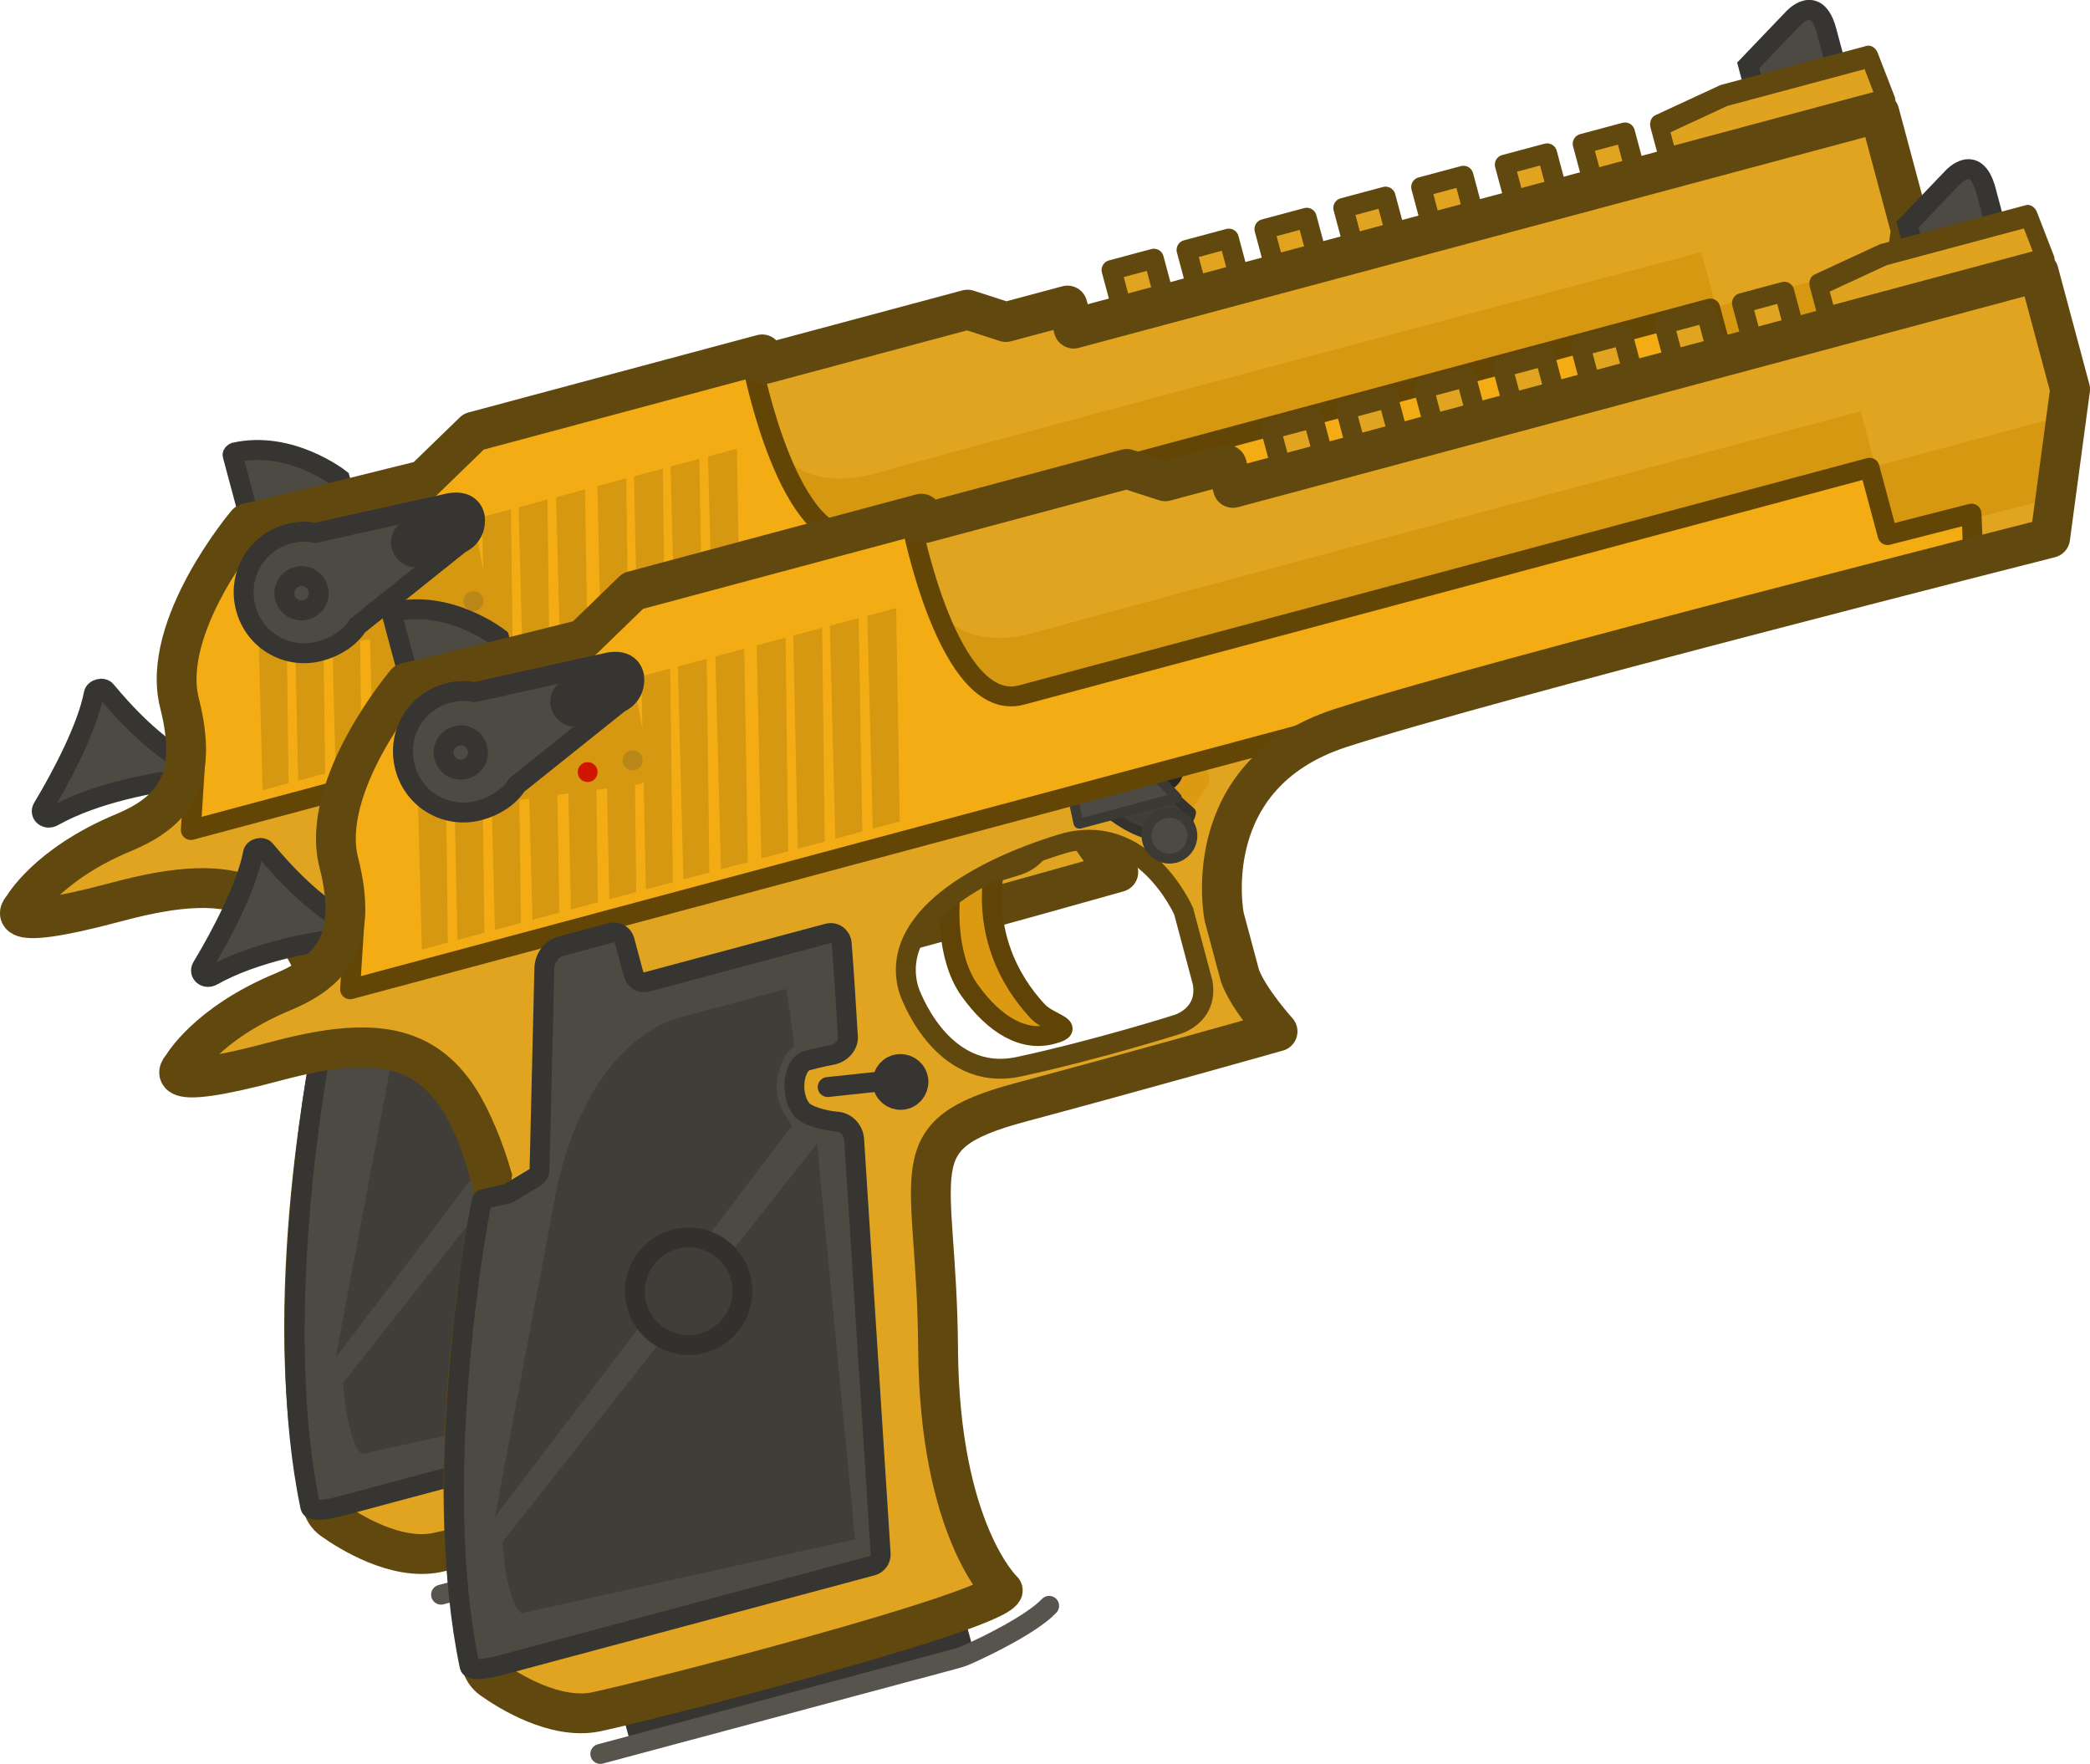
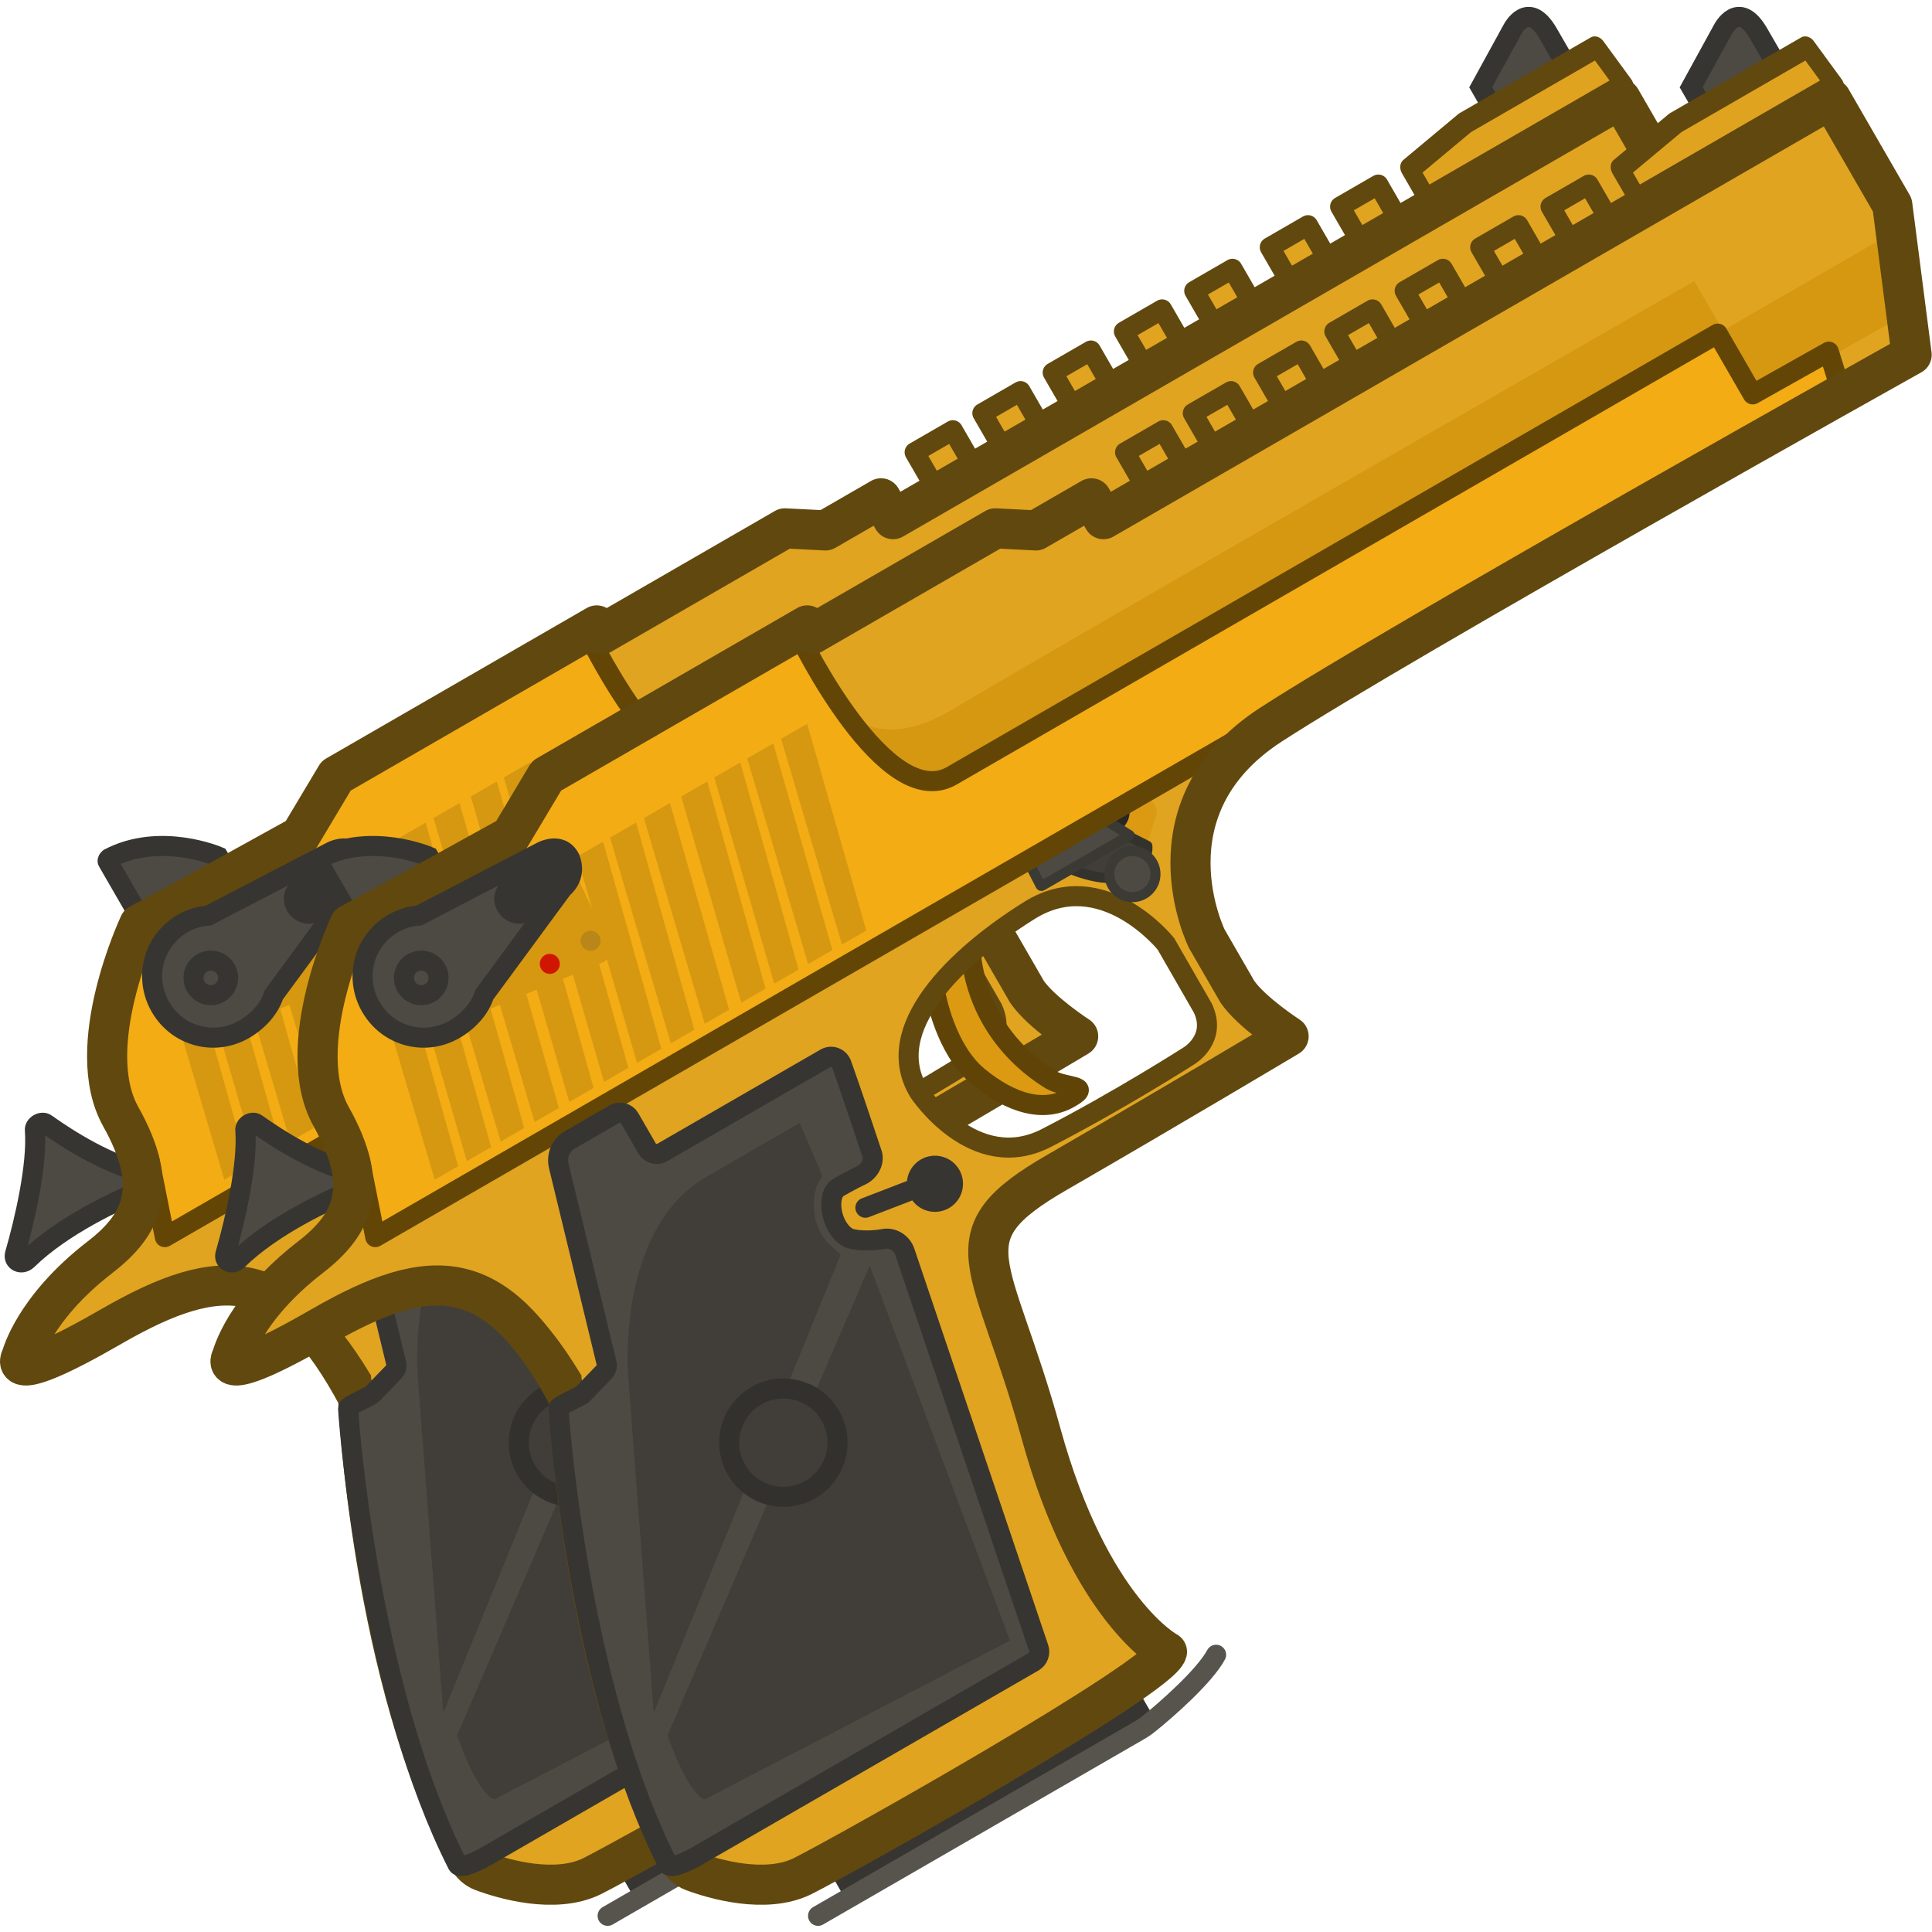
- <svg xmlns="http://www.w3.org/2000/svg" width="209.958" height="177.193" viewBox="0 0 55.551 46.882" version="1.1" id="svg1" xml:space="preserve">
+ <svg xmlns="http://www.w3.org/2000/svg" width="110" height="110" viewBox="0 0 29.104 29.104" version="1.1" id="svg1" xml:space="preserve">
  <defs id="defs1" />
  <g id="layer1">
-     <g id="g1" transform="matrix(0.2555679,-0.0684792,0.0684792,0.2555679,-3.040763,13.25113)">
+     <g id="g1" transform="matrix(0.1308072,-0.07552155,0.07552155,0.1308072,-3.292117,14.97712)">
      <g id="Rail">
        <rect x="124.9" y="9.7" class="st0" width="4.4" height="4.4" id="rect1" style="stroke-linejoin:round" />
        <rect x="132.7" y="9.7" class="st0" width="4.4" height="4.4" id="rect2" style="stroke-linejoin:round" />
        <rect x="140.8" y="9.7" class="st0" width="4.4" height="4.4" id="rect3" style="stroke-linejoin:round" />
        <rect x="149" y="9.7" class="st0" width="4.4" height="4.4" id="rect4" style="stroke-linejoin:round" />
        <rect x="157.1" y="9.7" class="st0" width="4.4" height="4.4" id="rect5" style="stroke-linejoin:round" />
        <rect x="165.8" y="9.7" class="st0" width="4.4" height="4.4" id="rect6" style="stroke-linejoin:round" />
        <rect x="173.9" y="9.7" class="st0" width="4.4" height="4.4" id="rect7" style="stroke-linejoin:round" />
      </g>
      <g id="Layer_3">
        <rect x="30.6" y="114.7" class="st1" width="31.7" height="4.2" id="rect8" />
        <path class="st2" d="m 7.2,34.1 c 2.6,-2.5 6.4,-6.6 7.9,-9.7 0.2,-0.5 1.1,-0.5 1.3,0 1.1,2.4 3.3,6.7 6.4,9.5 0.5,0.5 0.1,1.2 -0.6,1.1 C 18.7,34.5 12.7,34 8,35.2 7.2,35.4 6.7,34.6 7.2,34.1 Z" id="path8" />
        <path class="st2" d="M 192,11.2 V 6.4 L 197.6,3 c 0,0 2.9,-1.9 2.9,2.1 0,4 0,8.4 0,8.4 h -8.1 z" id="path9" />
-         <polygon class="st0" points="181.7,9.8 181.7,12.6 204.2,12.6 203.7,8.8 188.7,8.8 " id="polygon9" style="fill:#e0a320;fill-opacity:1;stroke-width:1.799;stroke-linejoin:round;stroke-dasharray:none" transform="matrix(1.008118,0,0,1.226279,-1.363311,-2.105163)" />
+         <polygon class="st0" points="204.2,12.6 203.7,8.8 188.7,8.8 181.7,9.8 181.7,12.6 " id="polygon9" style="fill:#e0a320;fill-opacity:1;stroke-width:1.799;stroke-linejoin:round;stroke-dasharray:none" transform="matrix(1.008118,0,0,1.226279,-1.363311,-2.105163)" />
        <path class="st3" d="m 81.5,47.1 c 0,0 -1.913,5.204 -0.413,9.204 C 82.587,60.304 85,62.8 88.1,62.7 90.5,62.693 88.024,61.625 87.2,60.2 86,58 83.3,51.9 86.9,44.6 91.5,35.4 85.3,40 85.3,40 l -2.4,4.3 z" id="path10" style="stroke-linejoin:round" />
        <path class="st0" d="m 120.2,14.1 v -2.4 h -6.4 L 110.4,9.5 H 88 V 8.4 H 59.3 l -6.1,3.4 -18.3,-0.3 c 0,0 -11.1,7.7 -11.2,15.7 -0.1,8 -3.4,10.8 -8.8,11.1 -5.4,0.3 -12,4.4 -12,4.4 0,0 -3.2,2.6 9.5,2.6 12.7,0 18.2,3 18.5,16.8 0,0 -14,27.1 -14.2,47.5 0,0 4.5,6.3 9.8,6.7 5.2,0.3 40.8,0.7 42.7,-1.2 0,0 -4.6,-7.4 0,-25.1 4.6,-17.6 1.5,-21.8 14.4,-21.8 h 25.7 l -1.6,-10.7 c 0,0 1.4,-16.4 16.7,-17.2 15.2,-0.8 73.8,0 73.8,0 L 204,26.4 V 14.1 Z m -16.3,47.5 c -0.3,3.4 -3.6,3.419 -3.6,3.419 0,0 -8.3,0.381 -16.4,-0.019 -8.1,-0.4 -8.7,-10.3 -8.7,-10.3 -0.2,-7.4 10,-9.9 18.6,-10.2 8.6,-0.3 10.113,9.7 10.113,9.7 z" id="path11" style="stroke:#61480e;stroke-opacity:1" />
        <path class="st4" d="m 105.6,46.1 3.8,-3.4 c 0.8,-0.7 0.6,-1.9 -0.3,-2.4 L 107,39.1 c -0.2,-0.1 -0.5,-0.2 -0.7,-0.2 h -4.5 c -0.9,0 -1.7,0.8 -1.5,1.8 v 0 c 0,0.2 0.1,0.4 0.2,0.5 l 2.9,4.6 c 0.4,0.8 1.5,0.9 2.2,0.3 z" id="path12" />
        <circle class="st5" cx="105.4" cy="39.8" r="2.3" id="circle12" />
        <path class="st6" d="m 98.3,41.4 c 0,0 2.7,4.5 5.5,4.8 2.8,0.3 3.4,-1.4 3.4,-1.4 l -2.8,-4.3 z" id="path13" style="stroke:#34322d;stroke-linejoin:round;stroke-opacity:1" />
        <path class="st7" d="m 98.1,38.6 -2,2.1 c 0,0 0,0 0,0.1 L 96,42.9 c 0,0 0,0.1 0.1,0.1 h 10.1 l -2.3,-4.3 c 0,0 0,0 -0.1,0 l -5.7,-0.1 c 0.1,0 0.1,0 0,0 z" id="path14" style="stroke:#3b3934;stroke-width:1.002;stroke-linejoin:round;stroke-dasharray:none;stroke-opacity:1" />
        <path class="st2" d="m 35.1,4.6 c -0.1,0 -0.3,0.1 -0.3,0.2 v 8 h 9.8 V 9.9 c 0,0 -3.8,-5.1 -9.6,-5.3 z" id="path15" />
        <path class="st8" d="m 88,18.6 c 0,0 1.1,4.8 9,4.7 12.6,-0.2 85.6,0 85.6,0 V 29 h 20.3 L 199,36.7 176.6,36.5 80,31.9 V 18 Z" id="path16" />
        <path class="st9" d="m 87.6,9.5 c 0,0 -1.4,19.5 6.2,19.5 H 182 v 7 l 8.7,0.1 -0.9,4 H 21 L 23.565,32.504 23.5,25.8 c 0,0 1.5,-7.5 11.1,-14.4 l 1.1,-0.1 -0.6,1.5 H 42 l -0.6,-1.3 h 11.5 l 6.5,-2.2 z" id="path17" style="stroke-linejoin:round" />
        <path class="st10" d="m 16.2,108.9 c 0,0.7 0.2,1.3 0.6,1.8 1.4,1.7 5.1,5.6 9.2,5.9 5.2,0.3 40.8,0.7 42.7,-1.2 0,0 -4.6,-7.4 0,-25.1 4.6,-17.6 1.5,-21.8 14.4,-21.8 12.9,0 26.8,-0.2 26.8,-0.2 0,0 -2,-3.9 -2.2,-6.4 v -6.1 c 0,0 0.9,-14.5 16.2,-15.3 15.3,-0.8 73.8,0 73.8,0 l 5.8,-13.9 V 14.4 H 119.7 V 12 h -6.4 L 109.9,9.8 H 88.805 v -1 H 58.8 L 52.7,12.2 41.9,12 37.6,11.9 34.4,11.8 c 0,0 -11.1,7.7 -11.2,15.7 -0.1,8 -3.44,10.381 -8.8,11.1 -8.289,1.113 -11.729,4.671 -11.729,4.671 0,0 -3.471,1.878 9.229,1.878 12.7,0 18.328,3.324 17.798,18.465 C 29.598,63.613 16.8,88.7 16.2,108.9 Z" id="path18" style="stroke-linejoin:round" />
        <path class="st2" d="m 61.8,63.7 c -1,-1.7 0.2,-4.8 1.7,-4.8 0,0 1.5,0 2.7,0.1 0.9,0 1.8,-0.6 1.9,-1.5 0.5,-2.4 1.4,-6.9 1.8,-9.1 0.1,-0.7 -0.4,-1.3 -1.1,-1.3 H 50 c -0.6,0 -1.1,-0.5 -1.1,-1.1 v -3.5 c 0,-0.6 -0.5,-1.1 -1.1,-1.1 h -5.2 c -1,0 -1.9,0.7 -2.2,1.7 l -5.7,19.4 c -0.1,0.4 -0.4,0.6 -0.8,0.7 L 31.1,64 c -0.3,0.1 -2.7,-0.2 -2.8,0 -1.6,3.2 -12.3,26.2 -13.3,44.9 0,0.6 2.2,0.7 2.8,0.7 h 38.9 c 0.5,0 1,-0.4 1.1,-0.9 L 66,67.8 c 0.2,-0.9 -0.3,-1.9 -1.2,-2.2 -1.4,-0.5 -2.7,-1.4 -3,-1.9 z" id="path19" />
        <path class="st11" d="m 26.8,88.3 11,-22.9 c 0,0 5.8,-12 14.8,-12 h 8.5 l -0.3,2.481 C 59.716,56.513 56.71,59.898 58,64.1 Z" id="path20" />
        <path class="st6" d="m 21.4,97.7 c 0,0 -1.2,5.9 0,7.4 l 34.3,1.5 6.6,-39.4 z" id="path21" />
        <circle class="st12" cx="46" cy="78.2" r="5.4" id="circle21" />
        <path class="st13" d="M 25.4,120.8 H 62 c 0.5,0 1.1,0 1.6,-0.1 2,-0.3 7.1,-1.3 9.2,-2.6" id="path22" />
        <circle class="st7" cx="104.5" cy="46.5" r="2.3" id="circle22" style="stroke:#3b3a35;stroke-opacity:1" />
      </g>
      <g id="diamonds">
-         <polygon class="st8" points="77,17.3 80,17.3 74.8,38.1 72,38.1 " id="polygon22" />
-         <polygon class="st8" points="80.9,17.3 83.9,17.3 78.7,38.1 75.9,38.1 " id="polygon23" />
-         <polygon class="st8" points="69.4,17.3 72.4,17.3 67.1,38.1 64.3,38.1 " id="polygon24" />
-         <polygon class="st8" points="73.2,17.3 76.2,17.3 70.9,38.1 68.1,38.1 " id="polygon25" />
-         <polygon class="st8" points="61.2,17.3 64.2,17.3 58.9,38.1 56.2,38.1 " id="polygon26" />
-         <polygon class="st8" points="65.1,17.3 68.1,17.3 62.9,38.1 60.1,38.1 " id="polygon27" />
-         <polygon class="st8" points="53.6,17.3 56.6,17.3 51.3,38.1 48.5,38.1 " id="polygon28" />
-         <polygon class="st8" points="57.4,17.3 60.4,17.3 55.1,38.1 52.3,38.1 " id="polygon29" />
-         <polygon class="st8" points="41.6,17.3 44.6,17.3 39.3,38.1 36.6,38.1 " id="polygon30" />
-         <polygon class="st8" points="45.5,17.3 48.5,17.3 43.3,38.1 40.5,38.1 " id="polygon31" />
-         <polygon class="st8" points="34,17.3 37,17.3 31.7,38.1 29,38.1 " id="polygon32" />
-         <polygon class="st8" points="37.8,17.3 40.8,17.3 35.5,38.1 32.7,38.1 " id="polygon33" />
-         <polygon class="st8" points="49.6,17.3 52.6,17.3 47.3,38.1 44.5,38.1 " id="polygon34" />
+         <polygon class="st8" points="80,17.3 74.8,38.1 72,38.1 77,17.3 " id="polygon22" />
+         <polygon class="st8" points="83.9,17.3 78.7,38.1 75.9,38.1 80.9,17.3 " id="polygon23" />
+         <polygon class="st8" points="72.4,17.3 67.1,38.1 64.3,38.1 69.4,17.3 " id="polygon24" />
+         <polygon class="st8" points="76.2,17.3 70.9,38.1 68.1,38.1 73.2,17.3 " id="polygon25" />
+         <polygon class="st8" points="64.2,17.3 58.9,38.1 56.2,38.1 61.2,17.3 " id="polygon26" />
+         <polygon class="st8" points="68.1,17.3 62.9,38.1 60.1,38.1 65.1,17.3 " id="polygon27" />
+         <polygon class="st8" points="56.6,17.3 51.3,38.1 48.5,38.1 53.6,17.3 " id="polygon28" />
+         <polygon class="st8" points="60.4,17.3 55.1,38.1 52.3,38.1 57.4,17.3 " id="polygon29" />
+         <polygon class="st8" points="44.6,17.3 39.3,38.1 36.6,38.1 41.6,17.3 " id="polygon30" />
+         <polygon class="st8" points="48.5,17.3 43.3,38.1 40.5,38.1 45.5,17.3 " id="polygon31" />
+         <polygon class="st8" points="37,17.3 31.7,38.1 29,38.1 34,17.3 " id="polygon32" />
+         <polygon class="st8" points="40.8,17.3 35.5,38.1 32.7,38.1 37.8,17.3 " id="polygon33" />
+         <polygon class="st8" points="52.6,17.3 47.3,38.1 44.5,38.1 49.6,17.3 " id="polygon34" />
      </g>
      <g id="Garnish">
        <path class="st8" d="m 39.2,25.7 15.1,2 c 0.8,0.1 1.5,-0.5 1.5,-1.2 l 0.7,-8.7 C 56.6,17 55.9,16.3 55.1,16.3 l -13.4,0.9 c -0.5,0 -1,0.4 -1.2,0.8 l -2.4,5.8 c -0.3,0.9 0.2,1.8 1.1,1.9 z" id="path34" />
        <path class="st2" d="M 54.5,15.1 40.8,14.5 c -0.8,-0.4 -1.7,-0.6 -2.6,-0.6 -3.4,0 -6.1,2.7 -6.1,6.1 0,3.4 2.7,6.1 6.1,6.1 1.6,0 3.2,-0.5 4.3,-1.5 v 0 l 12.1,-5.3 c 0,0 1.8,-0.2 2.1,-2.2 0.1,-2 -2.2,-2 -2.2,-2 z" id="path35" />
        <circle class="st14" cx="49.7" cy="25.2" r="1" id="circle35" />
        <circle class="st15" cx="54.374" cy="25.238" id="ellipse35" style="stroke-width:1.443" r="1" />
        <circle class="st16" cx="72" cy="63.4" r="1.3" id="circle37" style="stroke-width:3.001;stroke-dasharray:none" />
        <line class="st17" x1="73.7" y1="63.4" x2="64.8" y2="62" id="line37" />
        <path class="st18" d="m 52.1,15.9 -2.3,0.8 c -1.6,0.5 -1.1,2.9 0.5,2.8 l 3.9,-0.2 c 0,0 2.4,-0.6 2.4,-2.5 0,-1.9 -3.3,0 -3.3,0 z" id="path37" />
        <circle class="st16" cx="37.9" cy="20" r="1.725" id="circle1" style="stroke-width:2;stroke-dasharray:none" />
      </g>
    </g>
-     <g id="g142" transform="matrix(0.2555679,-0.0684792,0.0684792,0.2555679,1.19257,17.48446)">
+     <text xml:space="preserve" style="font-style:normal;font-variant:normal;font-weight:normal;font-stretch:normal;font-size:2.353px;line-height:0px;font-family:sans-serif;-inkscape-font-specification:sans-serif;fill:#3e3e41;stroke:#484a51;stroke-width:0.314;stroke-linecap:round;stroke-linejoin:round;stroke-miterlimit:3.8;stroke-opacity:1" x="-2.131" y="16.667" id="text1" transform="rotate(-30)">
+       <tspan id="tspan1" style="font-style:normal;font-variant:normal;font-weight:normal;font-stretch:normal;font-family:sans-serif;-inkscape-font-specification:sans-serif;stroke:#484a51;stroke-width:0.314;stroke-opacity:1" x="-2.131" y="16.667">chps is a femboy</tspan>
+     </text>
+     <g id="g142" transform="matrix(0.1308072,-0.07552155,0.07552155,0.1308072,-0.1221174,14.97712)" style="opacity:1">
      <g id="g110">
        <rect x="124.9" y="9.7" class="st0" width="4.4" height="4.4" id="rect104" style="stroke-linejoin:round" />
        <rect x="132.7" y="9.7" class="st0" width="4.4" height="4.4" id="rect105" style="stroke-linejoin:round" />
        <rect x="140.8" y="9.7" class="st0" width="4.4" height="4.4" id="rect106" style="stroke-linejoin:round" />
        <rect x="149" y="9.7" class="st0" width="4.4" height="4.4" id="rect107" style="stroke-linejoin:round" />
        <rect x="157.1" y="9.7" class="st0" width="4.4" height="4.4" id="rect108" style="stroke-linejoin:round" />
        <rect x="165.8" y="9.7" class="st0" width="4.4" height="4.4" id="rect109" style="stroke-linejoin:round" />
        <rect x="173.9" y="9.7" class="st0" width="4.4" height="4.4" id="rect110" style="stroke-linejoin:round" />
      </g>
      <g id="g125">
        <rect x="30.6" y="114.7" class="st1" width="31.7" height="4.2" id="rect111" />
        <path class="st2" d="m 7.2,34.1 c 2.6,-2.5 6.4,-6.6 7.9,-9.7 0.2,-0.5 1.1,-0.5 1.3,0 1.1,2.4 3.3,6.7 6.4,9.5 0.5,0.5 0.1,1.2 -0.6,1.1 C 18.7,34.5 12.7,34 8,35.2 7.2,35.4 6.7,34.6 7.2,34.1 Z" id="path111" />
        <path class="st2" d="M 192,11.2 V 6.4 L 197.6,3 c 0,0 2.9,-1.9 2.9,2.1 0,4 0,8.4 0,8.4 h -8.1 z" id="path112" />
-         <polygon class="st0" points="203.7,8.8 188.7,8.8 181.7,9.8 181.7,12.6 204.2,12.6 " id="polygon112" style="fill:#e0a320;fill-opacity:1;stroke-width:1.799;stroke-linejoin:round;stroke-dasharray:none" transform="matrix(1.008118,0,0,1.226279,-1.363311,-2.105163)" />
+         <polygon class="st0" points="181.7,12.6 204.2,12.6 203.7,8.8 188.7,8.8 181.7,9.8 " id="polygon112" style="fill:#e0a320;fill-opacity:1;stroke-width:1.799;stroke-linejoin:round;stroke-dasharray:none" transform="matrix(1.008118,0,0,1.226279,-1.363311,-2.105163)" />
        <path class="st3" d="m 81.5,47.1 c 0,0 -1.913,5.204 -0.413,9.204 C 82.587,60.304 85,62.8 88.1,62.7 90.5,62.693 88.024,61.625 87.2,60.2 86,58 83.3,51.9 86.9,44.6 91.5,35.4 85.3,40 85.3,40 l -2.4,4.3 z" id="path113" style="stroke-linejoin:round" />
        <path class="st0" d="m 120.2,14.1 v -2.4 h -6.4 L 110.4,9.5 H 88 V 8.4 H 59.3 l -6.1,3.4 -18.3,-0.3 c 0,0 -11.1,7.7 -11.2,15.7 -0.1,8 -3.4,10.8 -8.8,11.1 -5.4,0.3 -12,4.4 -12,4.4 0,0 -3.2,2.6 9.5,2.6 12.7,0 18.2,3 18.5,16.8 0,0 -14,27.1 -14.2,47.5 0,0 4.5,6.3 9.8,6.7 5.2,0.3 40.8,0.7 42.7,-1.2 0,0 -4.6,-7.4 0,-25.1 4.6,-17.6 1.5,-21.8 14.4,-21.8 h 25.7 l -1.6,-10.7 c 0,0 1.4,-16.4 16.7,-17.2 15.2,-0.8 73.8,0 73.8,0 L 204,26.4 V 14.1 Z m -16.3,47.5 c -0.3,3.4 -3.6,3.419 -3.6,3.419 0,0 -8.3,0.381 -16.4,-0.019 -8.1,-0.4 -8.7,-10.3 -8.7,-10.3 -0.2,-7.4 10,-9.9 18.6,-10.2 8.6,-0.3 10.113,9.7 10.113,9.7 z" id="path114" style="stroke:#61480e;stroke-opacity:1" />
        <path class="st4" d="m 105.6,46.1 3.8,-3.4 c 0.8,-0.7 0.6,-1.9 -0.3,-2.4 L 107,39.1 c -0.2,-0.1 -0.5,-0.2 -0.7,-0.2 h -4.5 c -0.9,0 -1.7,0.8 -1.5,1.8 v 0 c 0,0.2 0.1,0.4 0.2,0.5 l 2.9,4.6 c 0.4,0.8 1.5,0.9 2.2,0.3 z" id="path115" />
        <circle class="st5" cx="105.4" cy="39.8" r="2.3" id="circle115" />
        <path class="st6" d="m 98.3,41.4 c 0,0 2.7,4.5 5.5,4.8 2.8,0.3 3.4,-1.4 3.4,-1.4 l -2.8,-4.3 z" id="path116" style="stroke:#34322d;stroke-linejoin:round;stroke-opacity:1" />
        <path class="st7" d="m 98.1,38.6 -2,2.1 c 0,0 0,0 0,0.1 L 96,42.9 c 0,0 0,0.1 0.1,0.1 h 10.1 l -2.3,-4.3 c 0,0 0,0 -0.1,0 l -5.7,-0.1 c 0.1,0 0.1,0 0,0 z" id="path117" style="stroke:#3b3934;stroke-width:1.002;stroke-linejoin:round;stroke-dasharray:none;stroke-opacity:1" />
        <path class="st2" d="m 35.1,4.6 c -0.1,0 -0.3,0.1 -0.3,0.2 v 8 h 9.8 V 9.9 c 0,0 -3.8,-5.1 -9.6,-5.3 z" id="path118" />
        <path class="st8" d="m 88,18.6 c 0,0 1.1,4.8 9,4.7 12.6,-0.2 85.6,0 85.6,0 V 29 h 20.3 L 199,36.7 176.6,36.5 80,31.9 V 18 Z" id="path119" />
        <path class="st9" d="m 87.6,9.5 c 0,0 -1.4,19.5 6.2,19.5 H 182 v 7 l 8.7,0.1 -0.9,4 H 21 L 23.565,32.504 23.5,25.8 c 0,0 1.5,-7.5 11.1,-14.4 l 1.1,-0.1 -0.6,1.5 H 42 l -0.6,-1.3 h 11.5 l 6.5,-2.2 z" id="path120" style="stroke-linejoin:round" />
        <path class="st10" d="m 16.2,108.9 c 0,0.7 0.2,1.3 0.6,1.8 1.4,1.7 5.1,5.6 9.2,5.9 5.2,0.3 40.8,0.7 42.7,-1.2 0,0 -4.6,-7.4 0,-25.1 4.6,-17.6 1.5,-21.8 14.4,-21.8 12.9,0 26.8,-0.2 26.8,-0.2 0,0 -2,-3.9 -2.2,-6.4 v -6.1 c 0,0 0.9,-14.5 16.2,-15.3 15.3,-0.8 73.8,0 73.8,0 l 5.8,-13.9 V 14.4 H 119.7 V 12 h -6.4 L 109.9,9.8 H 88.805 v -1 H 58.8 L 52.7,12.2 41.9,12 37.6,11.9 34.4,11.8 c 0,0 -11.1,7.7 -11.2,15.7 -0.1,8 -3.44,10.381 -8.8,11.1 -8.289,1.113 -11.729,4.671 -11.729,4.671 0,0 -3.471,1.878 9.229,1.878 12.7,0 18.328,3.324 17.798,18.465 C 29.598,63.613 16.8,88.7 16.2,108.9 Z" id="path121" style="stroke-linejoin:round" />
        <path class="st2" d="m 61.8,63.7 c -1,-1.7 0.2,-4.8 1.7,-4.8 0,0 1.5,0 2.7,0.1 0.9,0 1.8,-0.6 1.9,-1.5 0.5,-2.4 1.4,-6.9 1.8,-9.1 0.1,-0.7 -0.4,-1.3 -1.1,-1.3 H 50 c -0.6,0 -1.1,-0.5 -1.1,-1.1 v -3.5 c 0,-0.6 -0.5,-1.1 -1.1,-1.1 h -5.2 c -1,0 -1.9,0.7 -2.2,1.7 l -5.7,19.4 c -0.1,0.4 -0.4,0.6 -0.8,0.7 L 31.1,64 c -0.3,0.1 -2.7,-0.2 -2.8,0 -1.6,3.2 -12.3,26.2 -13.3,44.9 0,0.6 2.2,0.7 2.8,0.7 h 38.9 c 0.5,0 1,-0.4 1.1,-0.9 L 66,67.8 c 0.2,-0.9 -0.3,-1.9 -1.2,-2.2 -1.4,-0.5 -2.7,-1.4 -3,-1.9 z" id="path122" />
        <path class="st11" d="m 26.8,88.3 11,-22.9 c 0,0 5.8,-12 14.8,-12 h 8.5 l -0.3,2.481 C 59.716,56.513 56.71,59.898 58,64.1 Z" id="path123" />
        <path class="st6" d="m 21.4,97.7 c 0,0 -1.2,5.9 0,7.4 l 34.3,1.5 6.6,-39.4 z" id="path124" />
        <circle class="st12" cx="46" cy="78.2" r="5.4" id="circle124" />
        <path class="st13" d="M 25.4,120.8 H 62 c 0.5,0 1.1,0 1.6,-0.1 2,-0.3 7.1,-1.3 9.2,-2.6" id="path125" />
        <circle class="st7" cx="104.5" cy="46.5" r="2.3" id="circle125" style="stroke:#3b3a35;stroke-opacity:1" />
      </g>
      <g id="g137">
-         <polygon class="st8" points="77,17.3 80,17.3 74.8,38.1 72,38.1 " id="polygon125" />
-         <polygon class="st8" points="80.9,17.3 83.9,17.3 78.7,38.1 75.9,38.1 " id="polygon126" />
-         <polygon class="st8" points="69.4,17.3 72.4,17.3 67.1,38.1 64.3,38.1 " id="polygon127" />
-         <polygon class="st8" points="73.2,17.3 76.2,17.3 70.9,38.1 68.1,38.1 " id="polygon128" />
-         <polygon class="st8" points="61.2,17.3 64.2,17.3 58.9,38.1 56.2,38.1 " id="polygon129" />
-         <polygon class="st8" points="65.1,17.3 68.1,17.3 62.9,38.1 60.1,38.1 " id="polygon130" />
-         <polygon class="st8" points="53.6,17.3 56.6,17.3 51.3,38.1 48.5,38.1 " id="polygon131" />
-         <polygon class="st8" points="57.4,17.3 60.4,17.3 55.1,38.1 52.3,38.1 " id="polygon132" />
-         <polygon class="st8" points="41.6,17.3 44.6,17.3 39.3,38.1 36.6,38.1 " id="polygon133" />
-         <polygon class="st8" points="45.5,17.3 48.5,17.3 43.3,38.1 40.5,38.1 " id="polygon134" />
-         <polygon class="st8" points="34,17.3 37,17.3 31.7,38.1 29,38.1 " id="polygon135" />
-         <polygon class="st8" points="37.8,17.3 40.8,17.3 35.5,38.1 32.7,38.1 " id="polygon136" />
-         <polygon class="st8" points="49.6,17.3 52.6,17.3 47.3,38.1 44.5,38.1 " id="polygon137" />
+         <polygon class="st8" points="80,17.3 74.8,38.1 72,38.1 77,17.3 " id="polygon125" />
+         <polygon class="st8" points="83.9,17.3 78.7,38.1 75.9,38.1 80.9,17.3 " id="polygon126" />
+         <polygon class="st8" points="72.4,17.3 67.1,38.1 64.3,38.1 69.4,17.3 " id="polygon127" />
+         <polygon class="st8" points="76.2,17.3 70.9,38.1 68.1,38.1 73.2,17.3 " id="polygon128" />
+         <polygon class="st8" points="64.2,17.3 58.9,38.1 56.2,38.1 61.2,17.3 " id="polygon129" />
+         <polygon class="st8" points="68.1,17.3 62.9,38.1 60.1,38.1 65.1,17.3 " id="polygon130" />
+         <polygon class="st8" points="56.6,17.3 51.3,38.1 48.5,38.1 53.6,17.3 " id="polygon131" />
+         <polygon class="st8" points="60.4,17.3 55.1,38.1 52.3,38.1 57.4,17.3 " id="polygon132" />
+         <polygon class="st8" points="44.6,17.3 39.3,38.1 36.6,38.1 41.6,17.3 " id="polygon133" />
+         <polygon class="st8" points="48.5,17.3 43.3,38.1 40.5,38.1 45.5,17.3 " id="polygon134" />
+         <polygon class="st8" points="37,17.3 31.7,38.1 29,38.1 34,17.3 " id="polygon135" />
+         <polygon class="st8" points="40.8,17.3 35.5,38.1 32.7,38.1 37.8,17.3 " id="polygon136" />
+         <polygon class="st8" points="52.6,17.3 47.3,38.1 44.5,38.1 49.6,17.3 " id="polygon137" />
      </g>
      <g id="g141">
        <path class="st8" d="m 39.2,25.7 15.1,2 c 0.8,0.1 1.5,-0.5 1.5,-1.2 l 0.7,-8.7 C 56.6,17 55.9,16.3 55.1,16.3 l -13.4,0.9 c -0.5,0 -1,0.4 -1.2,0.8 l -2.4,5.8 c -0.3,0.9 0.2,1.8 1.1,1.9 z" id="path137" />
        <path class="st2" d="M 54.5,15.1 40.8,14.5 c -0.8,-0.4 -1.7,-0.6 -2.6,-0.6 -3.4,0 -6.1,2.7 -6.1,6.1 0,3.4 2.7,6.1 6.1,6.1 1.6,0 3.2,-0.5 4.3,-1.5 v 0 l 12.1,-5.3 c 0,0 1.8,-0.2 2.1,-2.2 0.1,-2 -2.2,-2 -2.2,-2 z" id="path138" />
        <circle class="st14" cx="49.7" cy="25.2" r="1" id="circle138" />
        <circle class="st15" cx="54.374" cy="25.238" id="circle139" style="stroke-width:1.443" r="1" />
        <circle class="st16" cx="72" cy="63.4" r="1.3" id="circle140" style="stroke-width:3.001;stroke-dasharray:none" />
        <line class="st17" x1="73.7" y1="63.4" x2="64.8" y2="62" id="line140" />
        <path class="st18" d="m 52.1,15.9 -2.3,0.8 c -1.6,0.5 -1.1,2.9 0.5,2.8 l 3.9,-0.2 c 0,0 2.4,-0.6 2.4,-2.5 0,-1.9 -3.3,0 -3.3,0 z" id="path140" />
        <circle class="st16" cx="37.9" cy="20" r="1.725" id="circle141" style="stroke-width:2;stroke-dasharray:none" />
      </g>
    </g>
  </g>
  <style type="text/css" id="style1">
	.st0{fill:#E0A420;stroke:#61480E;stroke-width:2;stroke-miterlimit:11.34;}
	.st1{fill:#4D4A44;stroke:#373531;stroke-width:4;stroke-linecap:round;stroke-miterlimit:11.34;}
	.st2{fill:#4D4A44;stroke:#373531;stroke-width:2;stroke-linecap:round;stroke-miterlimit:11.34;}
	.st3{fill:#DB9A11;stroke:#604407;stroke-width:2;stroke-linecap:round;stroke-miterlimit:11.34;}
	.st4{fill:#DB9A11;}
	.st5{fill:#292724;}
	.st6{fill:#413E39;}
	.st7{fill:#4D4A44;}
	.st8{fill:#D69811;}
	.st9{fill:#F3AC14;stroke:#634605;stroke-width:2;stroke-linecap:round;stroke-miterlimit:11.34;}
	.st10{fill:none;stroke:#61480E;stroke-width:4;stroke-miterlimit:11.34;}
	.st11{fill:#413E39;stroke:#413E39;stroke-width:4;stroke-linecap:round;stroke-miterlimit:11.34;}
	.st12{fill:#413E39;stroke:#33312D;stroke-width:2;stroke-miterlimit:11.34;}
	.st13{fill:none;stroke:#57544D;stroke-width:2;stroke-linecap:round;stroke-miterlimit:11.34;}
	.st14{fill:#D01600;}
	.st15{fill:#B98619;}
	.st16{fill:#4D4A44;stroke:#373531;stroke-width:3;stroke-linecap:round;stroke-miterlimit:11.34;}
	.st17{fill:none;stroke:#373531;stroke-width:2;stroke-linecap:round;stroke-miterlimit:11.34;}
	.st18{fill:#373531;stroke:#373531;stroke-width:2;stroke-linecap:round;stroke-miterlimit:11.34;}
</style>
+   <style type="text/css" id="style1-0">
+ 	.st0{fill:#E0A420;stroke:#61480E;stroke-width:2;stroke-miterlimit:11.34;}
+ 	.st1{fill:#4D4A44;stroke:#373531;stroke-width:4;stroke-linecap:round;stroke-miterlimit:11.34;}
+ 	.st2{fill:#4D4A44;stroke:#373531;stroke-width:2;stroke-linecap:round;stroke-miterlimit:11.34;}
+ 	.st3{fill:#DB9A11;stroke:#604407;stroke-width:2;stroke-linecap:round;stroke-miterlimit:11.34;}
+ 	.st4{fill:#DB9A11;}
+ 	.st5{fill:#292724;}
+ 	.st6{fill:#413E39;}
+ 	.st7{fill:#4D4A44;}
+ 	.st8{fill:#D69811;}
+ 	.st9{fill:#F3AC14;stroke:#634605;stroke-width:2;stroke-linecap:round;stroke-miterlimit:11.34;}
+ 	.st10{fill:none;stroke:#61480E;stroke-width:4;stroke-miterlimit:11.34;}
+ 	.st11{fill:#413E39;stroke:#413E39;stroke-width:4;stroke-linecap:round;stroke-miterlimit:11.34;}
+ 	.st12{fill:#413E39;stroke:#33312D;stroke-width:2;stroke-miterlimit:11.34;}
+ 	.st13{fill:none;stroke:#57544D;stroke-width:2;stroke-linecap:round;stroke-miterlimit:11.34;}
+ 	.st14{fill:#D01600;}
+ 	.st15{fill:#B98619;}
+ 	.st16{fill:#4D4A44;stroke:#373531;stroke-width:3;stroke-linecap:round;stroke-miterlimit:11.34;}
+ 	.st17{fill:none;stroke:#373531;stroke-width:2;stroke-linecap:round;stroke-miterlimit:11.34;}
+ 	.st18{fill:#373531;stroke:#373531;stroke-width:2;stroke-linecap:round;stroke-miterlimit:11.34;}
+ </style>
+   <style type="text/css" id="style1-1">
+ 	.st0{fill:#E0A420;stroke:#61480E;stroke-width:2;stroke-miterlimit:11.34;}
+ 	.st1{fill:#4D4A44;stroke:#373531;stroke-width:4;stroke-linecap:round;stroke-miterlimit:11.34;}
+ 	.st2{fill:#4D4A44;stroke:#373531;stroke-width:2;stroke-linecap:round;stroke-miterlimit:11.34;}
+ 	.st3{fill:#DB9A11;stroke:#604407;stroke-width:2;stroke-linecap:round;stroke-miterlimit:11.34;}
+ 	.st4{fill:#DB9A11;}
+ 	.st5{fill:#292724;}
+ 	.st6{fill:#413E39;}
+ 	.st7{fill:#4D4A44;}
+ 	.st8{fill:#D69811;}
+ 	.st9{fill:#F3AC14;stroke:#634605;stroke-width:2;stroke-linecap:round;stroke-miterlimit:11.34;}
+ 	.st10{fill:none;stroke:#61480E;stroke-width:4;stroke-miterlimit:11.34;}
+ 	.st11{fill:#413E39;stroke:#413E39;stroke-width:4;stroke-linecap:round;stroke-miterlimit:11.34;}
+ 	.st12{fill:#413E39;stroke:#33312D;stroke-width:2;stroke-miterlimit:11.34;}
+ 	.st13{fill:none;stroke:#57544D;stroke-width:2;stroke-linecap:round;stroke-miterlimit:11.34;}
+ 	.st14{fill:#D01600;}
+ 	.st15{fill:#B98619;}
+ 	.st16{fill:#4D4A44;stroke:#373531;stroke-width:3;stroke-linecap:round;stroke-miterlimit:11.34;}
+ 	.st17{fill:none;stroke:#373531;stroke-width:2;stroke-linecap:round;stroke-miterlimit:11.34;}
+ 	.st18{fill:#373531;stroke:#373531;stroke-width:2;stroke-linecap:round;stroke-miterlimit:11.34;}
+ </style>
</svg>
